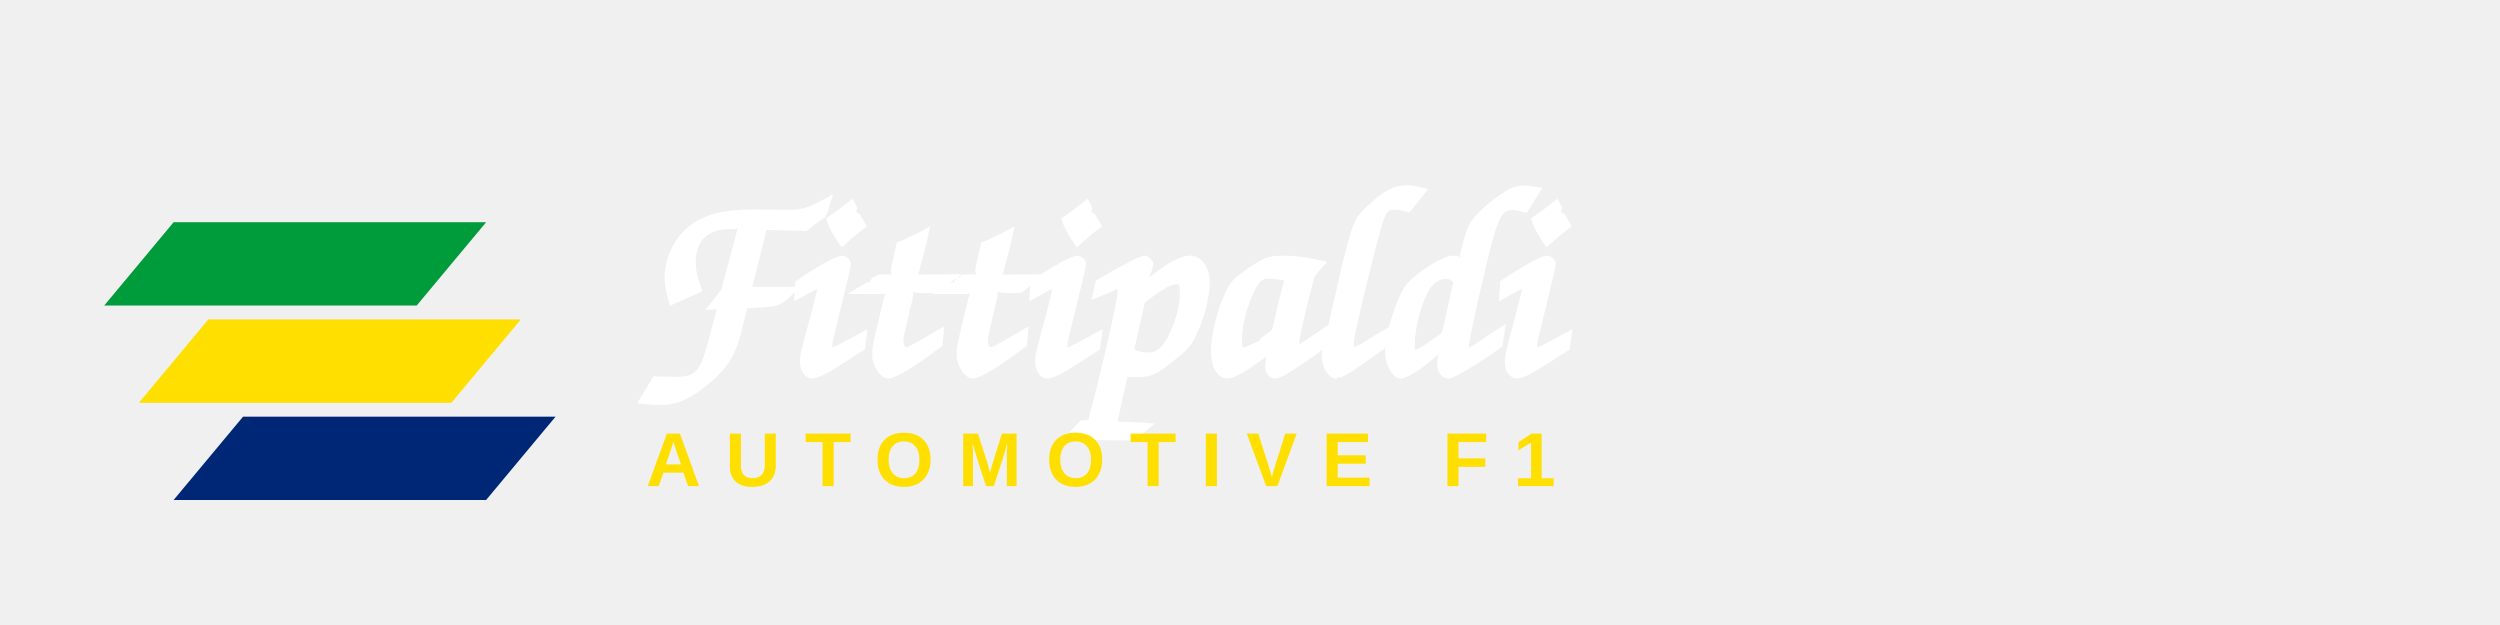
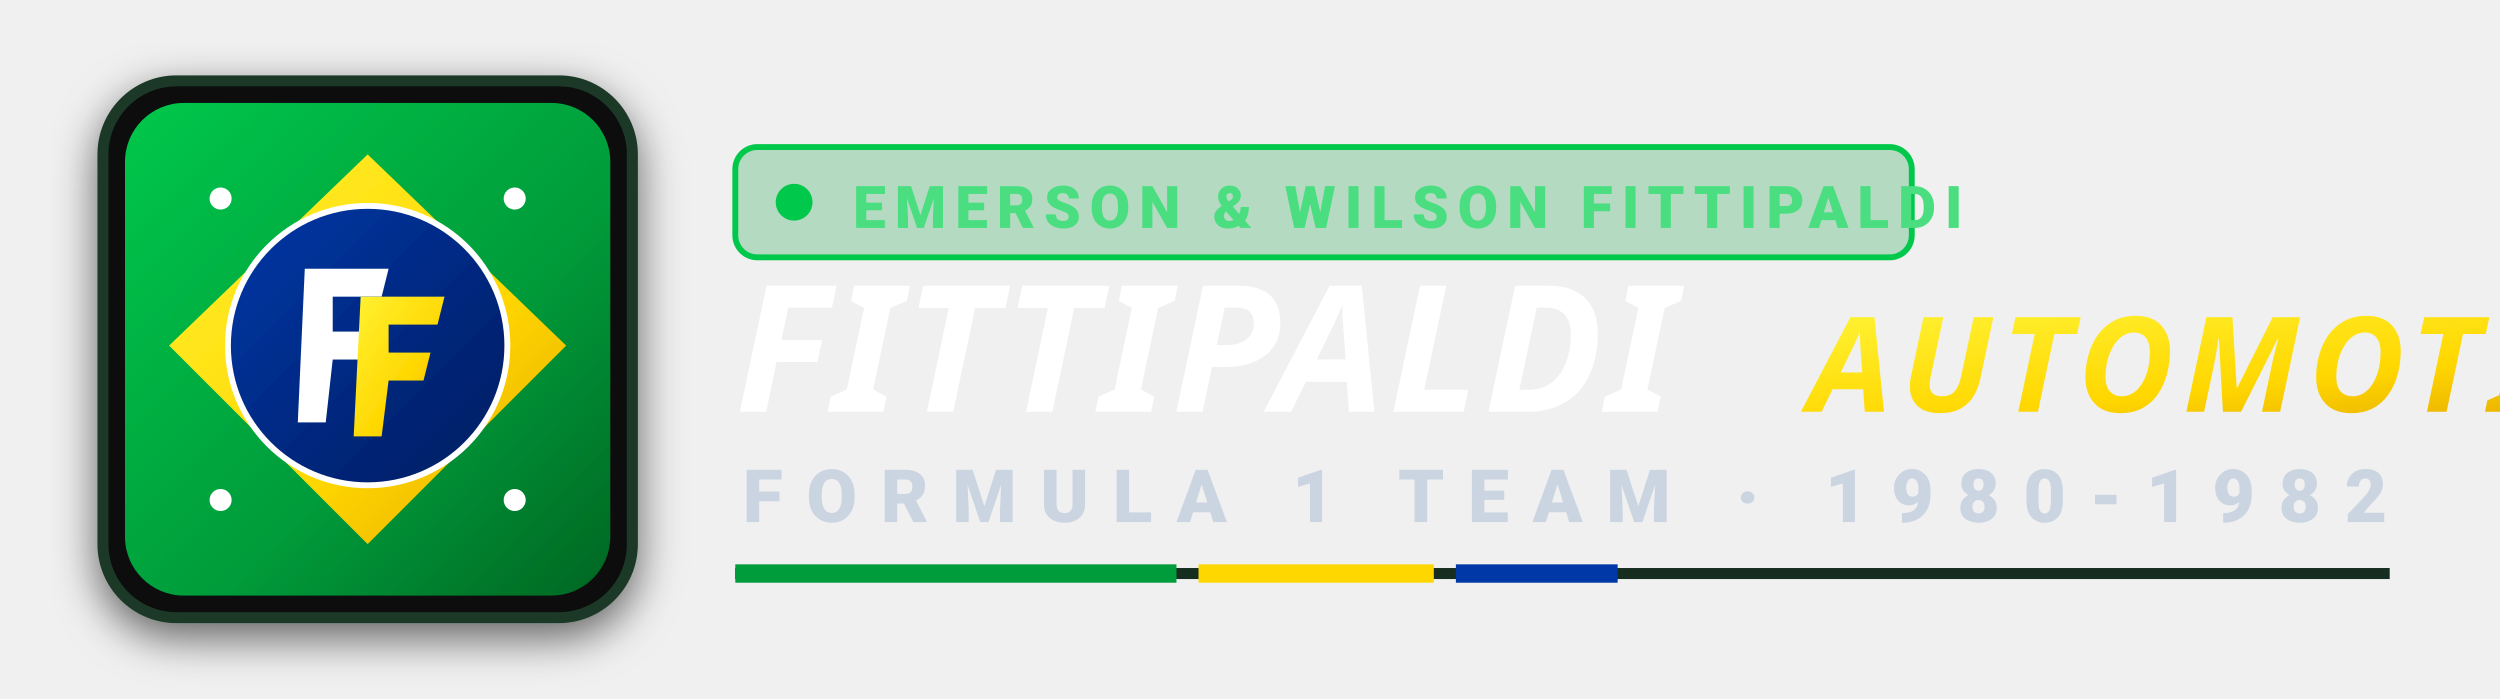
- <svg xmlns="http://www.w3.org/2000/svg" viewBox="0 0 360 90" width="100%" height="100%">
+ <svg xmlns="http://www.w3.org/2000/svg" viewBox="0 0 340 95" width="100%" height="100%">
  <defs>
-     <linearGradient id="brGrad" x1="0%" y1="0%" x2="100%" y2="0%">
-       <stop offset="0%" stop-color="#009B3A" />
-       <stop offset="50%" stop-color="#FEDF00" />
-       <stop offset="100%" stop-color="#002776" />
+     <linearGradient id="fitGreen" x1="0%" y1="0%" x2="100%" y2="100%">
+       <stop offset="0%" stop-color="#00C84B" />
+       <stop offset="60%" stop-color="#009B3A" />
+       <stop offset="100%" stop-color="#006622" />
    </linearGradient>
+     <linearGradient id="fitYellow" x1="0%" y1="0%" x2="100%" y2="100%">
+       <stop offset="0%" stop-color="#FFF233" />
+       <stop offset="60%" stop-color="#FFD700" />
+       <stop offset="100%" stop-color="#E5A800" />
+     </linearGradient>
+     <linearGradient id="fitBlue" x1="0%" y1="0%" x2="100%" y2="100%">
+       <stop offset="0%" stop-color="#0038A8" />
+       <stop offset="100%" stop-color="#001B5E" />
+     </linearGradient>
+     <filter id="fitShadow" x="-10%" y="-10%" width="130%" height="130%">
+       <feDropShadow dx="0" dy="2" stdDeviation="3" flood-color="#000000" flood-opacity="0.6" />
+     </filter>
  </defs>
-   <g transform="translate(15, 10)">
-     <path d="M10 22 L55 22 L45 34 L0 34 Z" fill="#009B3A" />
-     <path d="M15 36 L60 36 L50 48 L5 48 Z" fill="#FEDF00" />
-     <path d="M20 50 L65 50 L55 62 L10 62 Z" fill="#002776" />
-     <text x="75" y="44" font-family="'Brush Script MT', 'Bickham Script Pro', cursive, sans-serif" font-weight="bold" font-size="38" fill="#FFFFFF" font-style="italic">Fittipaldi</text>
-     <text x="78" y="60" font-family="'Helvetica Neue', Arial, sans-serif" font-weight="800" font-size="11" fill="#FEDF00" letter-spacing="3.5">AUTOMOTIVE F1</text>
+   <g transform="translate(14, 11)" filter="url(#fitShadow)">
+     <rect x="0" y="0" width="72" height="73" rx="10" fill="#0A0D0E" stroke="#1C3826" stroke-width="1.5" />
+     <rect x="3" y="3" width="66" height="67" rx="8" fill="url(#fitGreen)" />
+     <polygon points="36,10 63,36 36,63 9,36" fill="url(#fitYellow)" />
+     <circle cx="36" cy="36" r="19" fill="url(#fitBlue)" stroke="#FFFFFF" stroke-width="0.8" />
+     <g transform="translate(36, 36) scale(0.95)">
+       <path d="M -9 -11 L 3 -11 L 2 -7 L -5 -7 L -5 -2 L 1 -2 L 0 2 L -5 2 L -6 11 L -10 11 Z" fill="#FFFFFF" />
+       <path d="M -1 -7 L 11 -7 L 10 -3 L 3 -3 L 3 1 L 9 1 L 8 5 L 3 5 L 2 13 L -2 13 Z" fill="url(#fitYellow)" />
+     </g>
+     <circle cx="16" cy="16" r="1.5" fill="#FFFFFF" />
+     <circle cx="56" cy="16" r="1.5" fill="#FFFFFF" />
+     <circle cx="16" cy="57" r="1.5" fill="#FFFFFF" />
+     <circle cx="56" cy="57" r="1.5" fill="#FFFFFF" />
+   </g>
+   <g transform="translate(100, 20)">
+     <g transform="translate(0, 0)">
+       <rect x="0" y="0" width="160" height="15" rx="3" fill="#009B3A" fill-opacity="0.25" stroke="#00C84B" stroke-width="0.8" />
+       <circle cx="8" cy="7.5" r="2.5" fill="#00C84B" />
+       <text x="16" y="11" font-family="'Titillium Web', -apple-system, BlinkMacSystemFont, 'Segoe UI', Roboto, sans-serif" font-size="8" font-weight="900" fill="#4ADE80" letter-spacing="1.2">EMERSON &amp; WILSON FITTIPALDI</text>
+     </g>
+     <g transform="translate(0, 36)">
+       <text x="0" y="0" font-family="'Montserrat', 'Arial Black', sans-serif" font-size="24" font-weight="900" font-style="italic" fill="#FFFFFF" letter-spacing="0.5">FITTIPALDI</text>
+       <text x="146" y="0" font-family="'Montserrat', sans-serif" font-size="18" font-weight="800" font-style="italic" fill="url(#fitYellow)" letter-spacing="1.2">AUTOMOTIVE</text>
+     </g>
+     <g transform="translate(1, 51)">
+       <text x="0" y="0" font-family="'Titillium Web', -apple-system, BlinkMacSystemFont, 'Segoe UI', Roboto, sans-serif" font-size="10" font-weight="800" fill="#CBD5E1" letter-spacing="3.2">FORMULA 1 TEAM · 1980-1982</text>
+     </g>
+     <line x1="0" y1="58" x2="225" y2="58" stroke="#162E20" stroke-width="1.5" />
+     <line x1="0" y1="58" x2="60" y2="58" stroke="#009B3A" stroke-width="2.5" />
+     <line x1="63" y1="58" x2="95" y2="58" stroke="#FFD700" stroke-width="2.5" />
+     <line x1="98" y1="58" x2="120" y2="58" stroke="#0038A8" stroke-width="2.5" />
  </g>
</svg>
